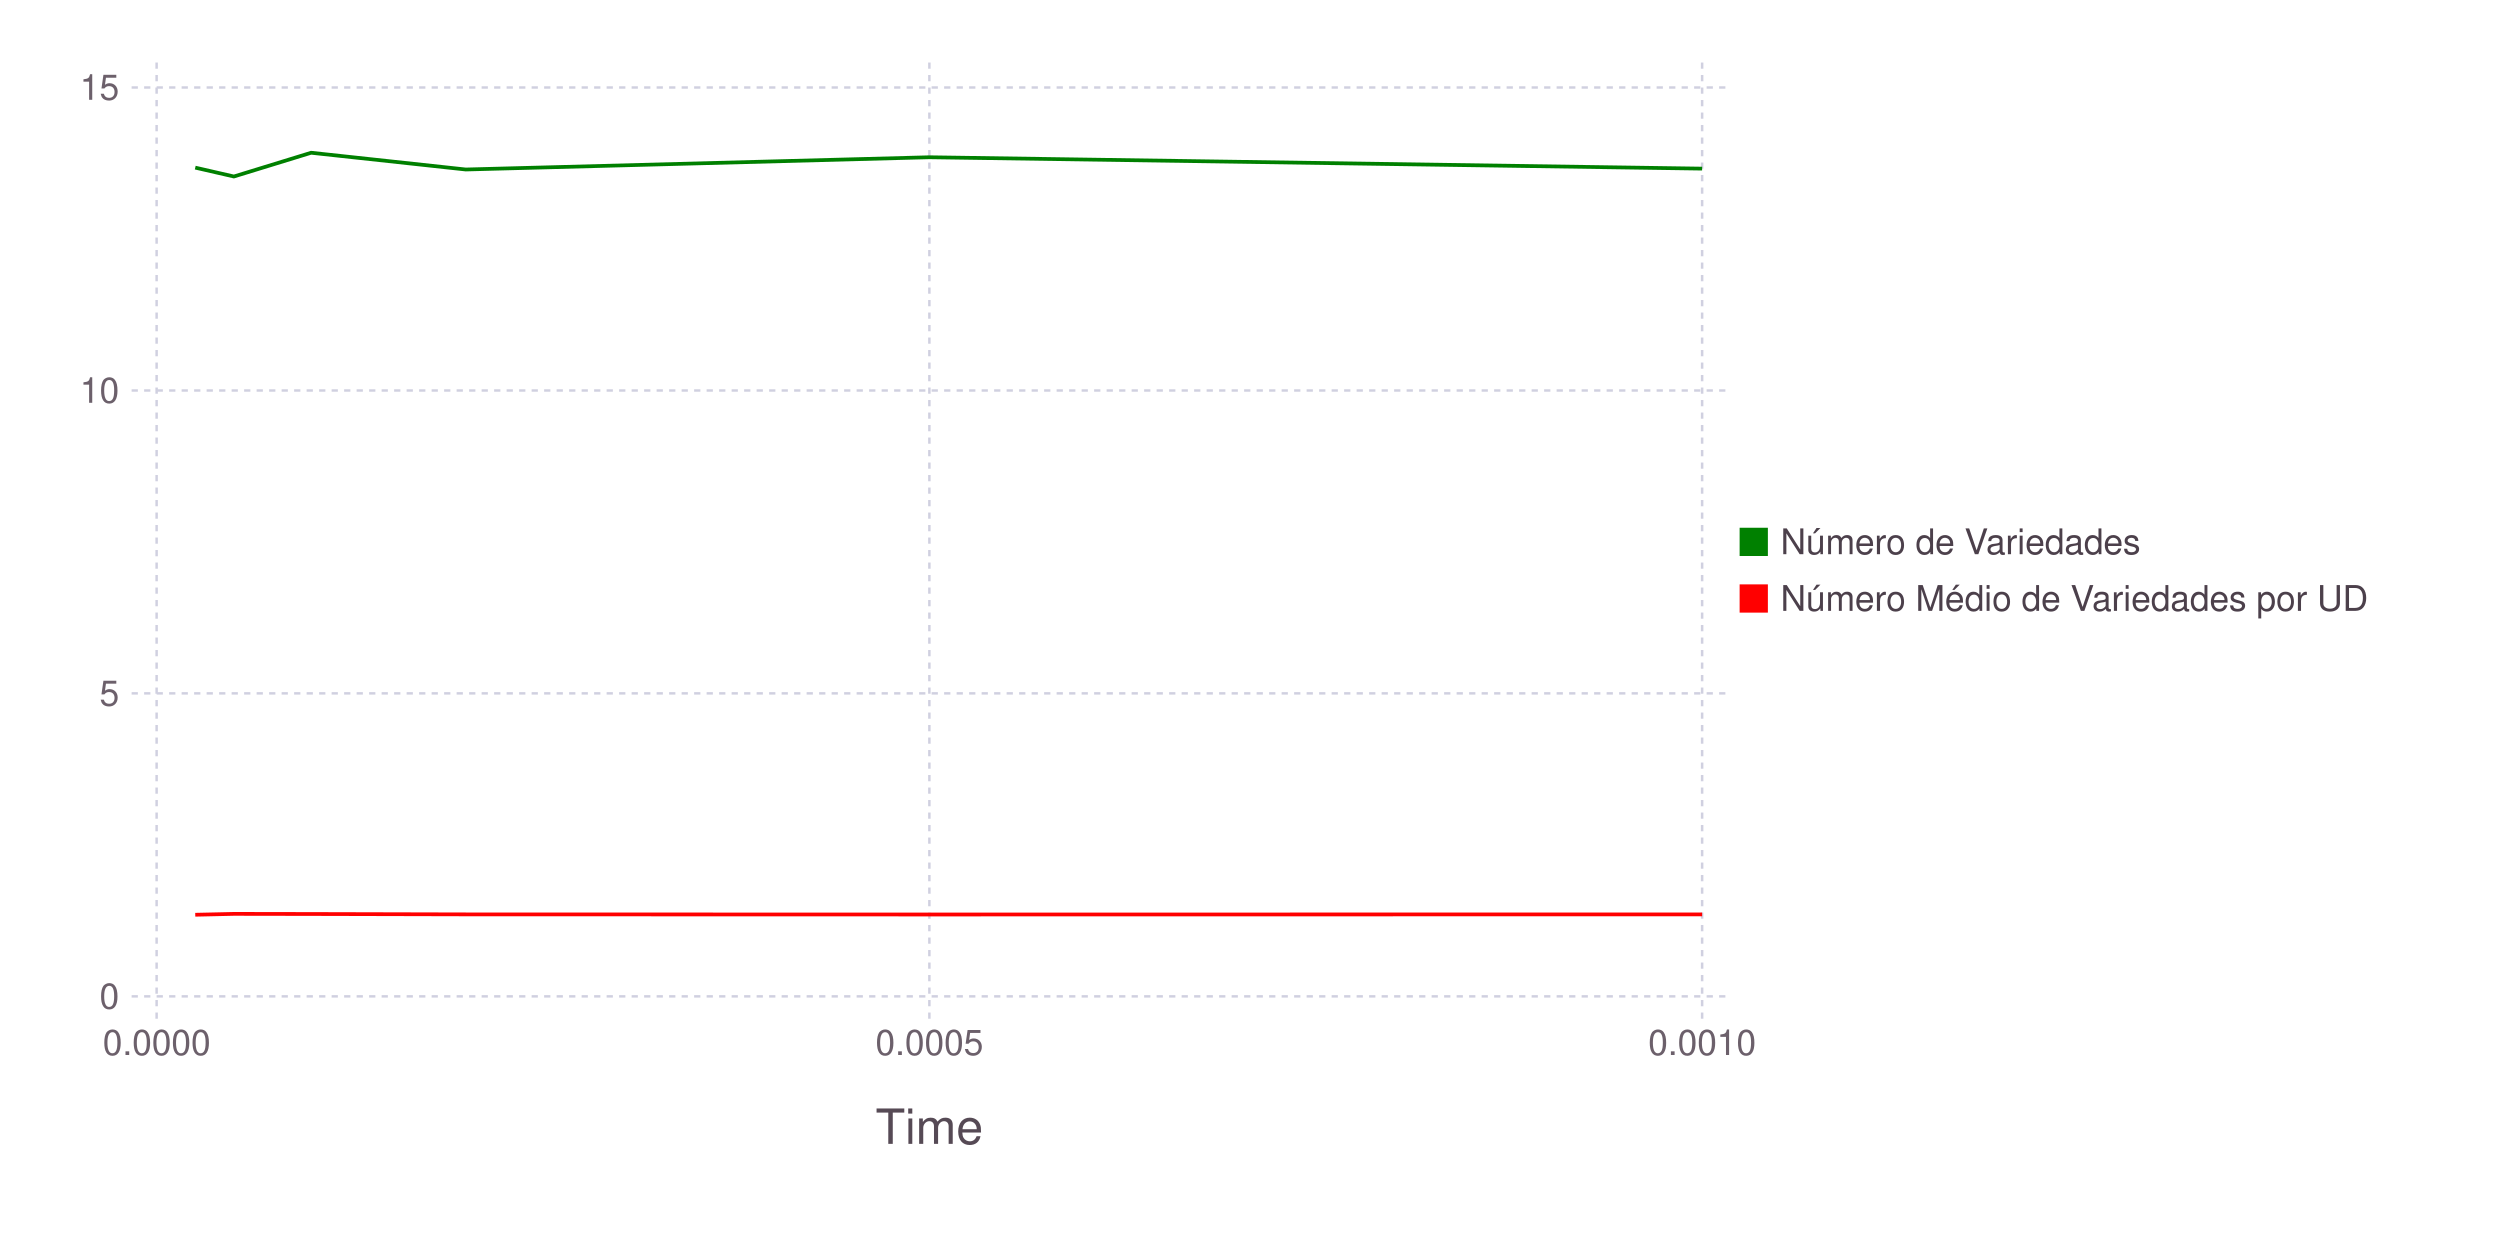
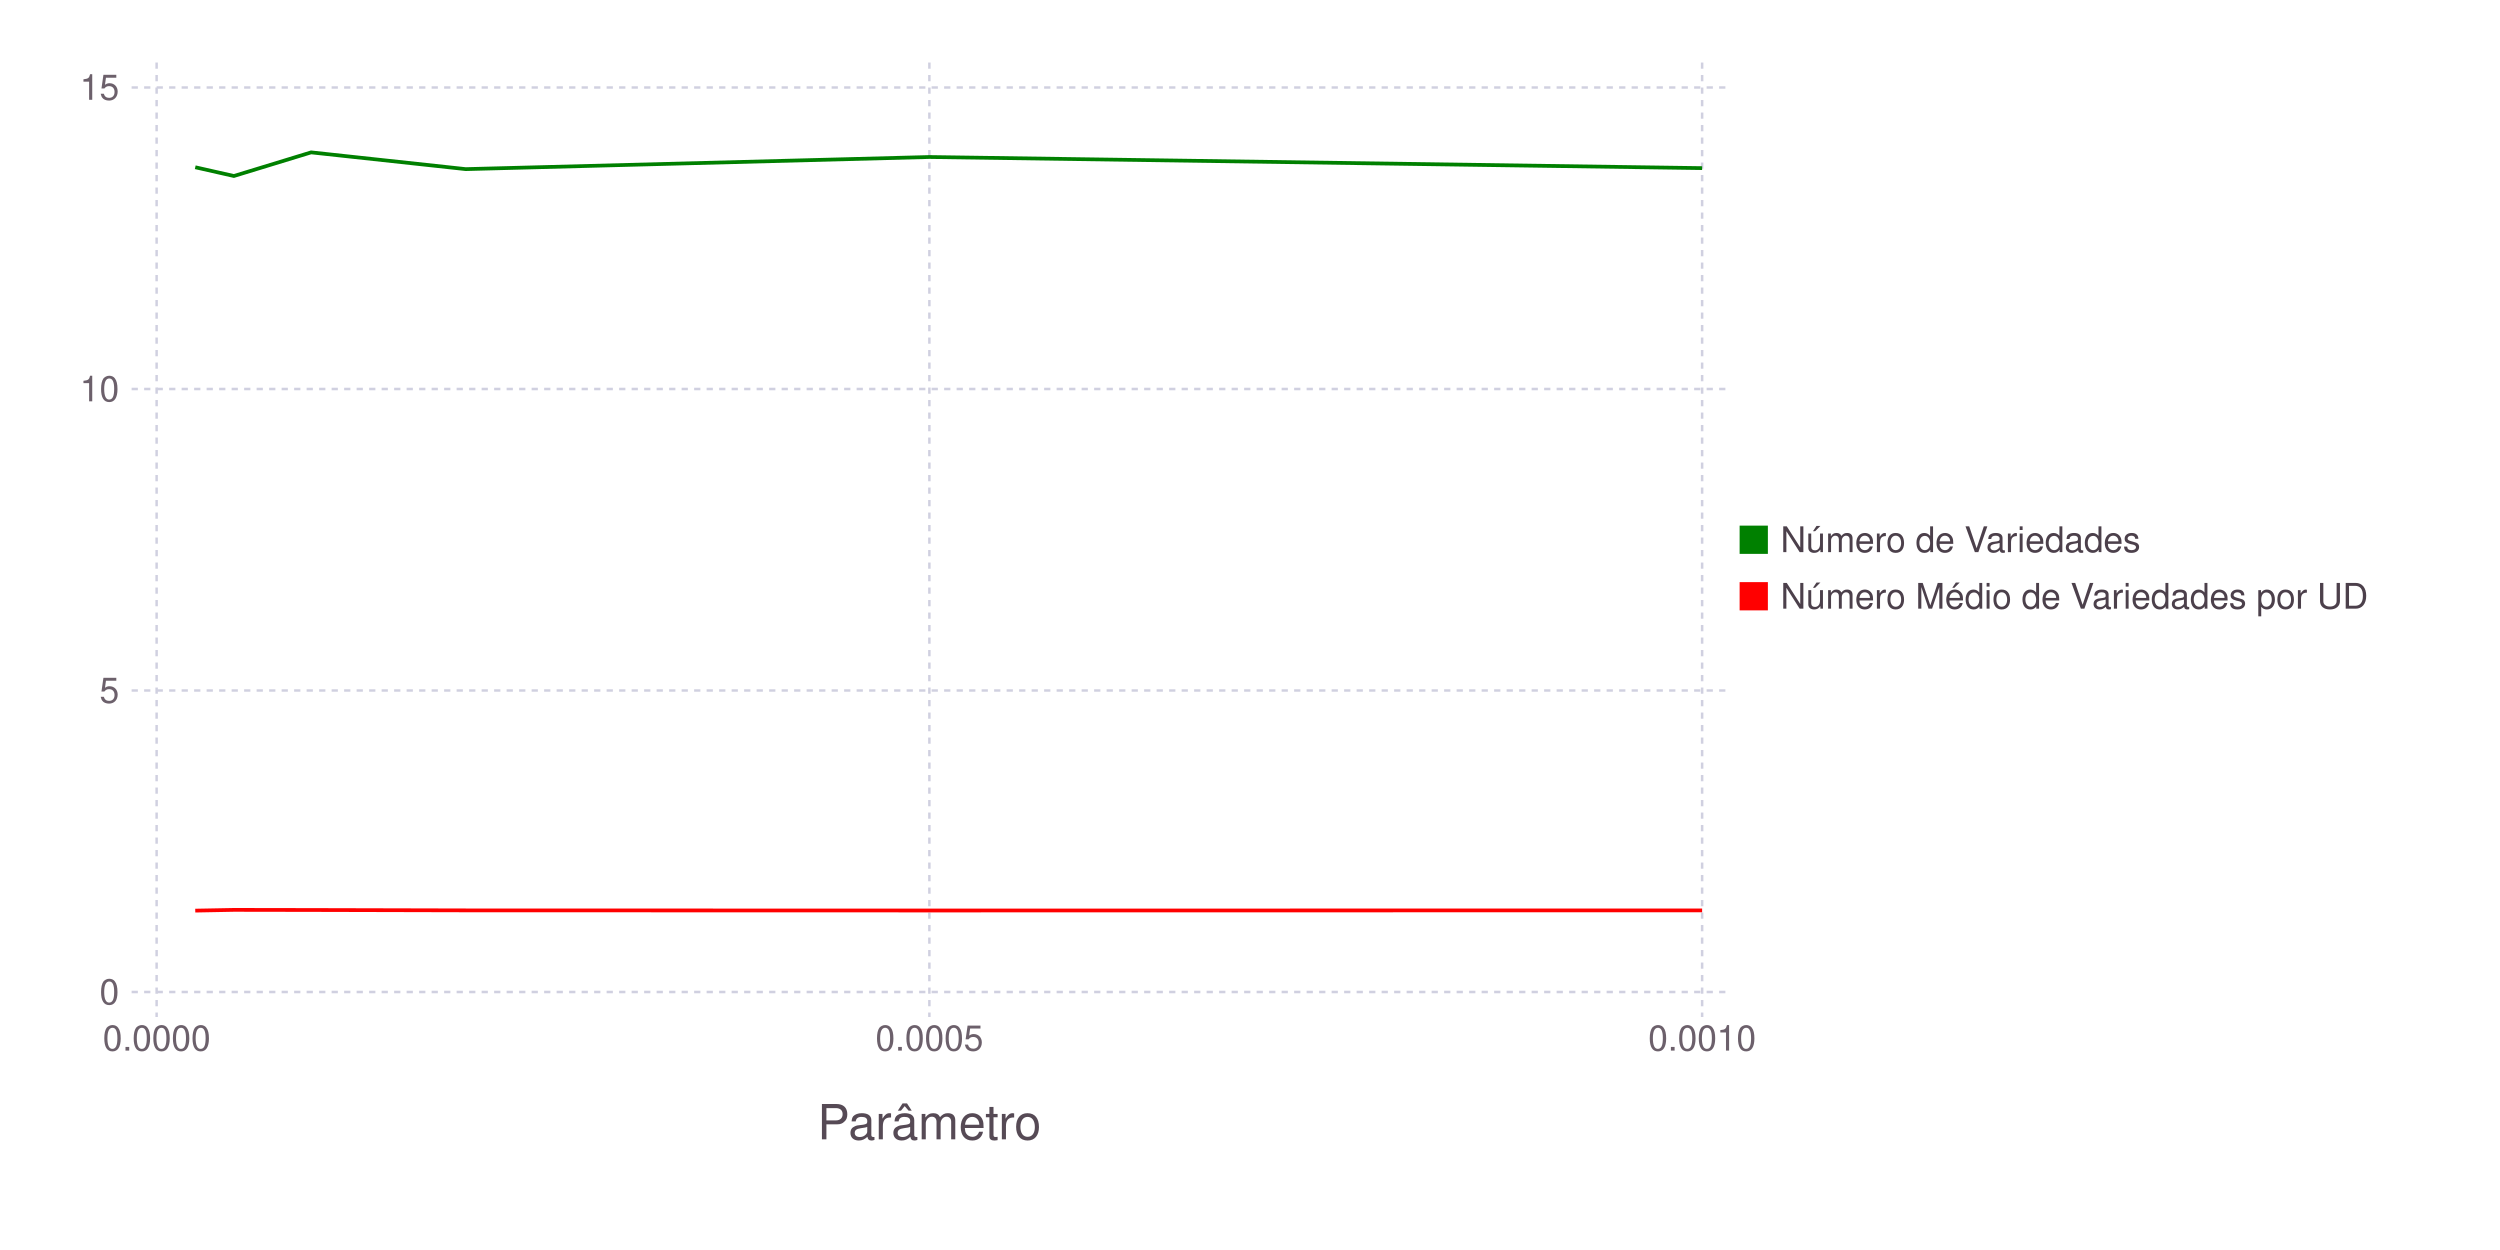
<svg xmlns="http://www.w3.org/2000/svg" version="1.2" width="200mm" height="100mm" viewBox="0 0 200 100" stroke="none" fill="#000000" stroke-width="0.3" font-size="3.88">
-   <g class="plotroot xscalable yscalable" id="img-0d95a721-1">
-     <g font-size="3.88" font-family="'PT Sans','Helvetica Neue','Helvetica',sans-serif" fill="#564A55" stroke="#000000" stroke-opacity="0.000" id="img-0d95a721-2">
-       <text x="74.35" y="89.18" text-anchor="middle" dy="0.6em">Time</text>
+   <g class="plotroot xscalable yscalable" id="img-d733f80d-1">
+     <g font-size="3.88" font-family="'PT Sans','Helvetica Neue','Helvetica',sans-serif" fill="#564A55" stroke="#000000" stroke-opacity="0.000" id="img-d733f80d-2">
+       <text x="74.35" y="88.82" text-anchor="middle" dy="0.6em">Parâmetro</text>
    </g>
-     <g class="guide xlabels" font-size="2.82" font-family="'PT Sans Caption','Helvetica Neue','Helvetica',sans-serif" fill="#6C606B" id="img-0d95a721-3">
-       <text x="12.53" y="82.71" text-anchor="middle" dy="0.6em">0.0000</text>
-       <text x="74.35" y="82.71" text-anchor="middle" dy="0.6em">0.0005</text>
-       <text x="136.17" y="82.71" text-anchor="middle" dy="0.6em">0.0010</text>
+     <g class="guide xlabels" font-size="2.82" font-family="'PT Sans Caption','Helvetica Neue','Helvetica',sans-serif" fill="#6C606B" id="img-d733f80d-3">
+       <text x="12.53" y="82.36" text-anchor="middle" dy="0.6em">0.0000</text>
+       <text x="74.35" y="82.36" text-anchor="middle" dy="0.6em">0.0005</text>
+       <text x="136.17" y="82.36" text-anchor="middle" dy="0.6em">0.0010</text>
    </g>
-     <g class="guide colorkey" id="img-0d95a721-4">
-       <g fill="#4C404B" font-size="2.82" font-family="'PT Sans','Helvetica Neue','Helvetica',sans-serif" id="img-0d95a721-5">
-         <text x="142.44" y="43.35" dy="0.35em">Número de Variedades</text>
-         <text x="142.44" y="47.88" dy="0.35em">Número Médio de Variedades por UD</text>
+     <g class="guide colorkey" id="img-d733f80d-4">
+       <g fill="#4C404B" font-size="2.82" font-family="'PT Sans','Helvetica Neue','Helvetica',sans-serif" id="img-d733f80d-5">
+         <text x="142.44" y="43.18" dy="0.35em">Número de Variedades</text>
+         <text x="142.44" y="47.71" dy="0.35em">Número Médio de Variedades por UD</text>
      </g>
-       <g stroke="#000000" stroke-opacity="0.000" id="img-0d95a721-6">
-         <rect x="139.17" y="42.22" width="2.26" height="2.26" fill="#008000" />
-         <rect x="139.17" y="46.75" width="2.26" height="2.26" fill="#FF0000" />
+       <g stroke="#000000" stroke-opacity="0.000" id="img-d733f80d-6">
+         <rect x="139.17" y="42.05" width="2.26" height="2.26" fill="#008000" />
+         <rect x="139.17" y="46.57" width="2.26" height="2.26" fill="#FF0000" />
      </g>
-       <g fill="#362A35" font-size="3.88" font-family="'PT Sans','Helvetica Neue','Helvetica',sans-serif" stroke="#000000" stroke-opacity="0.000" id="img-0d95a721-7">
-         <text x="139.17" y="36.83" />
+       <g fill="#362A35" font-size="3.88" font-family="'PT Sans','Helvetica Neue','Helvetica',sans-serif" stroke="#000000" stroke-opacity="0.000" id="img-d733f80d-7">
+         <text x="139.17" y="36.65" />
      </g>
    </g>
-     <g clip-path="url(#img-0d95a721-8)">
-       <g id="img-0d95a721-9">
-         <g pointer-events="visible" opacity="1" fill="#000000" fill-opacity="0.000" stroke="#000000" stroke-opacity="0.000" class="guide background" id="img-0d95a721-10">
-           <rect x="10.53" y="5" width="127.64" height="76.71" />
+     <g clip-path="url(#img-d733f80d-8)">
+       <g id="img-d733f80d-9">
+         <g pointer-events="visible" opacity="1" fill="#000000" fill-opacity="0.000" stroke="#000000" stroke-opacity="0.000" class="guide background" id="img-d733f80d-10">
+           <rect x="10.53" y="5" width="127.64" height="76.36" />
        </g>
-         <g class="guide ygridlines xfixed" stroke-dasharray="0.5,0.5" stroke-width="0.2" stroke="#D0D0E0" id="img-0d95a721-11">
-           <path fill="none" d="M10.53,79.71 L 138.17 79.71" />
-           <path fill="none" d="M10.53,55.47 L 138.17 55.47" />
-           <path fill="none" d="M10.53,31.24 L 138.17 31.24" />
+         <g class="guide ygridlines xfixed" stroke-dasharray="0.5,0.5" stroke-width="0.2" stroke="#D0D0E0" id="img-d733f80d-11">
+           <path fill="none" d="M10.53,79.36 L 138.17 79.36" />
+           <path fill="none" d="M10.53,55.24 L 138.17 55.24" />
+           <path fill="none" d="M10.53,31.12 L 138.17 31.12" />
          <path fill="none" d="M10.53,7 L 138.17 7" />
        </g>
-         <g class="guide xgridlines yfixed" stroke-dasharray="0.5,0.5" stroke-width="0.2" stroke="#D0D0E0" id="img-0d95a721-12">
-           <path fill="none" d="M12.53,5 L 12.53 81.71" />
-           <path fill="none" d="M74.35,5 L 74.35 81.71" />
-           <path fill="none" d="M136.17,5 L 136.17 81.71" />
+         <g class="guide xgridlines yfixed" stroke-dasharray="0.5,0.5" stroke-width="0.2" stroke="#D0D0E0" id="img-d733f80d-12">
+           <path fill="none" d="M12.53,5 L 12.53 81.36" />
+           <path fill="none" d="M74.35,5 L 74.35 81.36" />
+           <path fill="none" d="M136.17,5 L 136.17 81.36" />
        </g>
-         <g class="plotpanel" id="img-0d95a721-13">
-           <g stroke-width="0.3" fill="#000000" fill-opacity="0.000" class="geometry" stroke-dasharray="none" stroke="#FF0000" id="img-0d95a721-14">
-             <path fill="none" d="M15.62,73.18 L 18.71 73.11 24.89 73.12 37.26 73.15 74.35 73.16 136.17 73.15" />
+         <g class="plotpanel" id="img-d733f80d-13">
+           <g stroke-width="0.3" fill="#000000" fill-opacity="0.000" class="geometry" stroke-dasharray="none" stroke="#FF0000" id="img-d733f80d-14">
+             <path fill="none" d="M15.62,72.85 L 18.71 72.79 24.89 72.8 37.26 72.83 74.35 72.84 136.17 72.83" />
          </g>
-           <g stroke-width="0.3" fill="#000000" fill-opacity="0.000" class="geometry" stroke-dasharray="none" stroke="#008000" id="img-0d95a721-15">
-             <path fill="none" d="M15.62,13.41 L 18.71 14.12 24.89 12.22 37.26 13.56 74.35 12.58 136.17 13.49" />
+           <g stroke-width="0.3" fill="#000000" fill-opacity="0.000" class="geometry" stroke-dasharray="none" stroke="#008000" id="img-d733f80d-15">
+             <path fill="none" d="M15.62,13.38 L 18.71 14.08 24.89 12.19 37.26 13.53 74.35 12.56 136.17 13.45" />
          </g>
        </g>
      </g>
    </g>
-     <g class="guide ylabels" font-size="2.82" font-family="'PT Sans Caption','Helvetica Neue','Helvetica',sans-serif" fill="#6C606B" id="img-0d95a721-16">
-       <text x="9.53" y="79.71" text-anchor="end" dy="0.35em">0</text>
-       <text x="9.53" y="55.47" text-anchor="end" dy="0.35em">5</text>
-       <text x="9.53" y="31.24" text-anchor="end" dy="0.35em">10</text>
+     <g class="guide ylabels" font-size="2.82" font-family="'PT Sans Caption','Helvetica Neue','Helvetica',sans-serif" fill="#6C606B" id="img-d733f80d-16">
+       <text x="9.53" y="79.36" text-anchor="end" dy="0.35em">0</text>
+       <text x="9.53" y="55.24" text-anchor="end" dy="0.35em">5</text>
+       <text x="9.53" y="31.12" text-anchor="end" dy="0.35em">10</text>
      <text x="9.53" y="7" text-anchor="end" dy="0.35em">15</text>
    </g>
  </g>
  <defs>
-     <clipPath id="img-0d95a721-8">
-       <path d="M10.53,5 L 138.17 5 138.17 81.71 10.53 81.71" />
+     <clipPath id="img-d733f80d-8">
+       <path d="M10.53,5 L 138.17 5 138.17 81.36 10.53 81.36" />
    </clipPath>
  </defs>
</svg>
